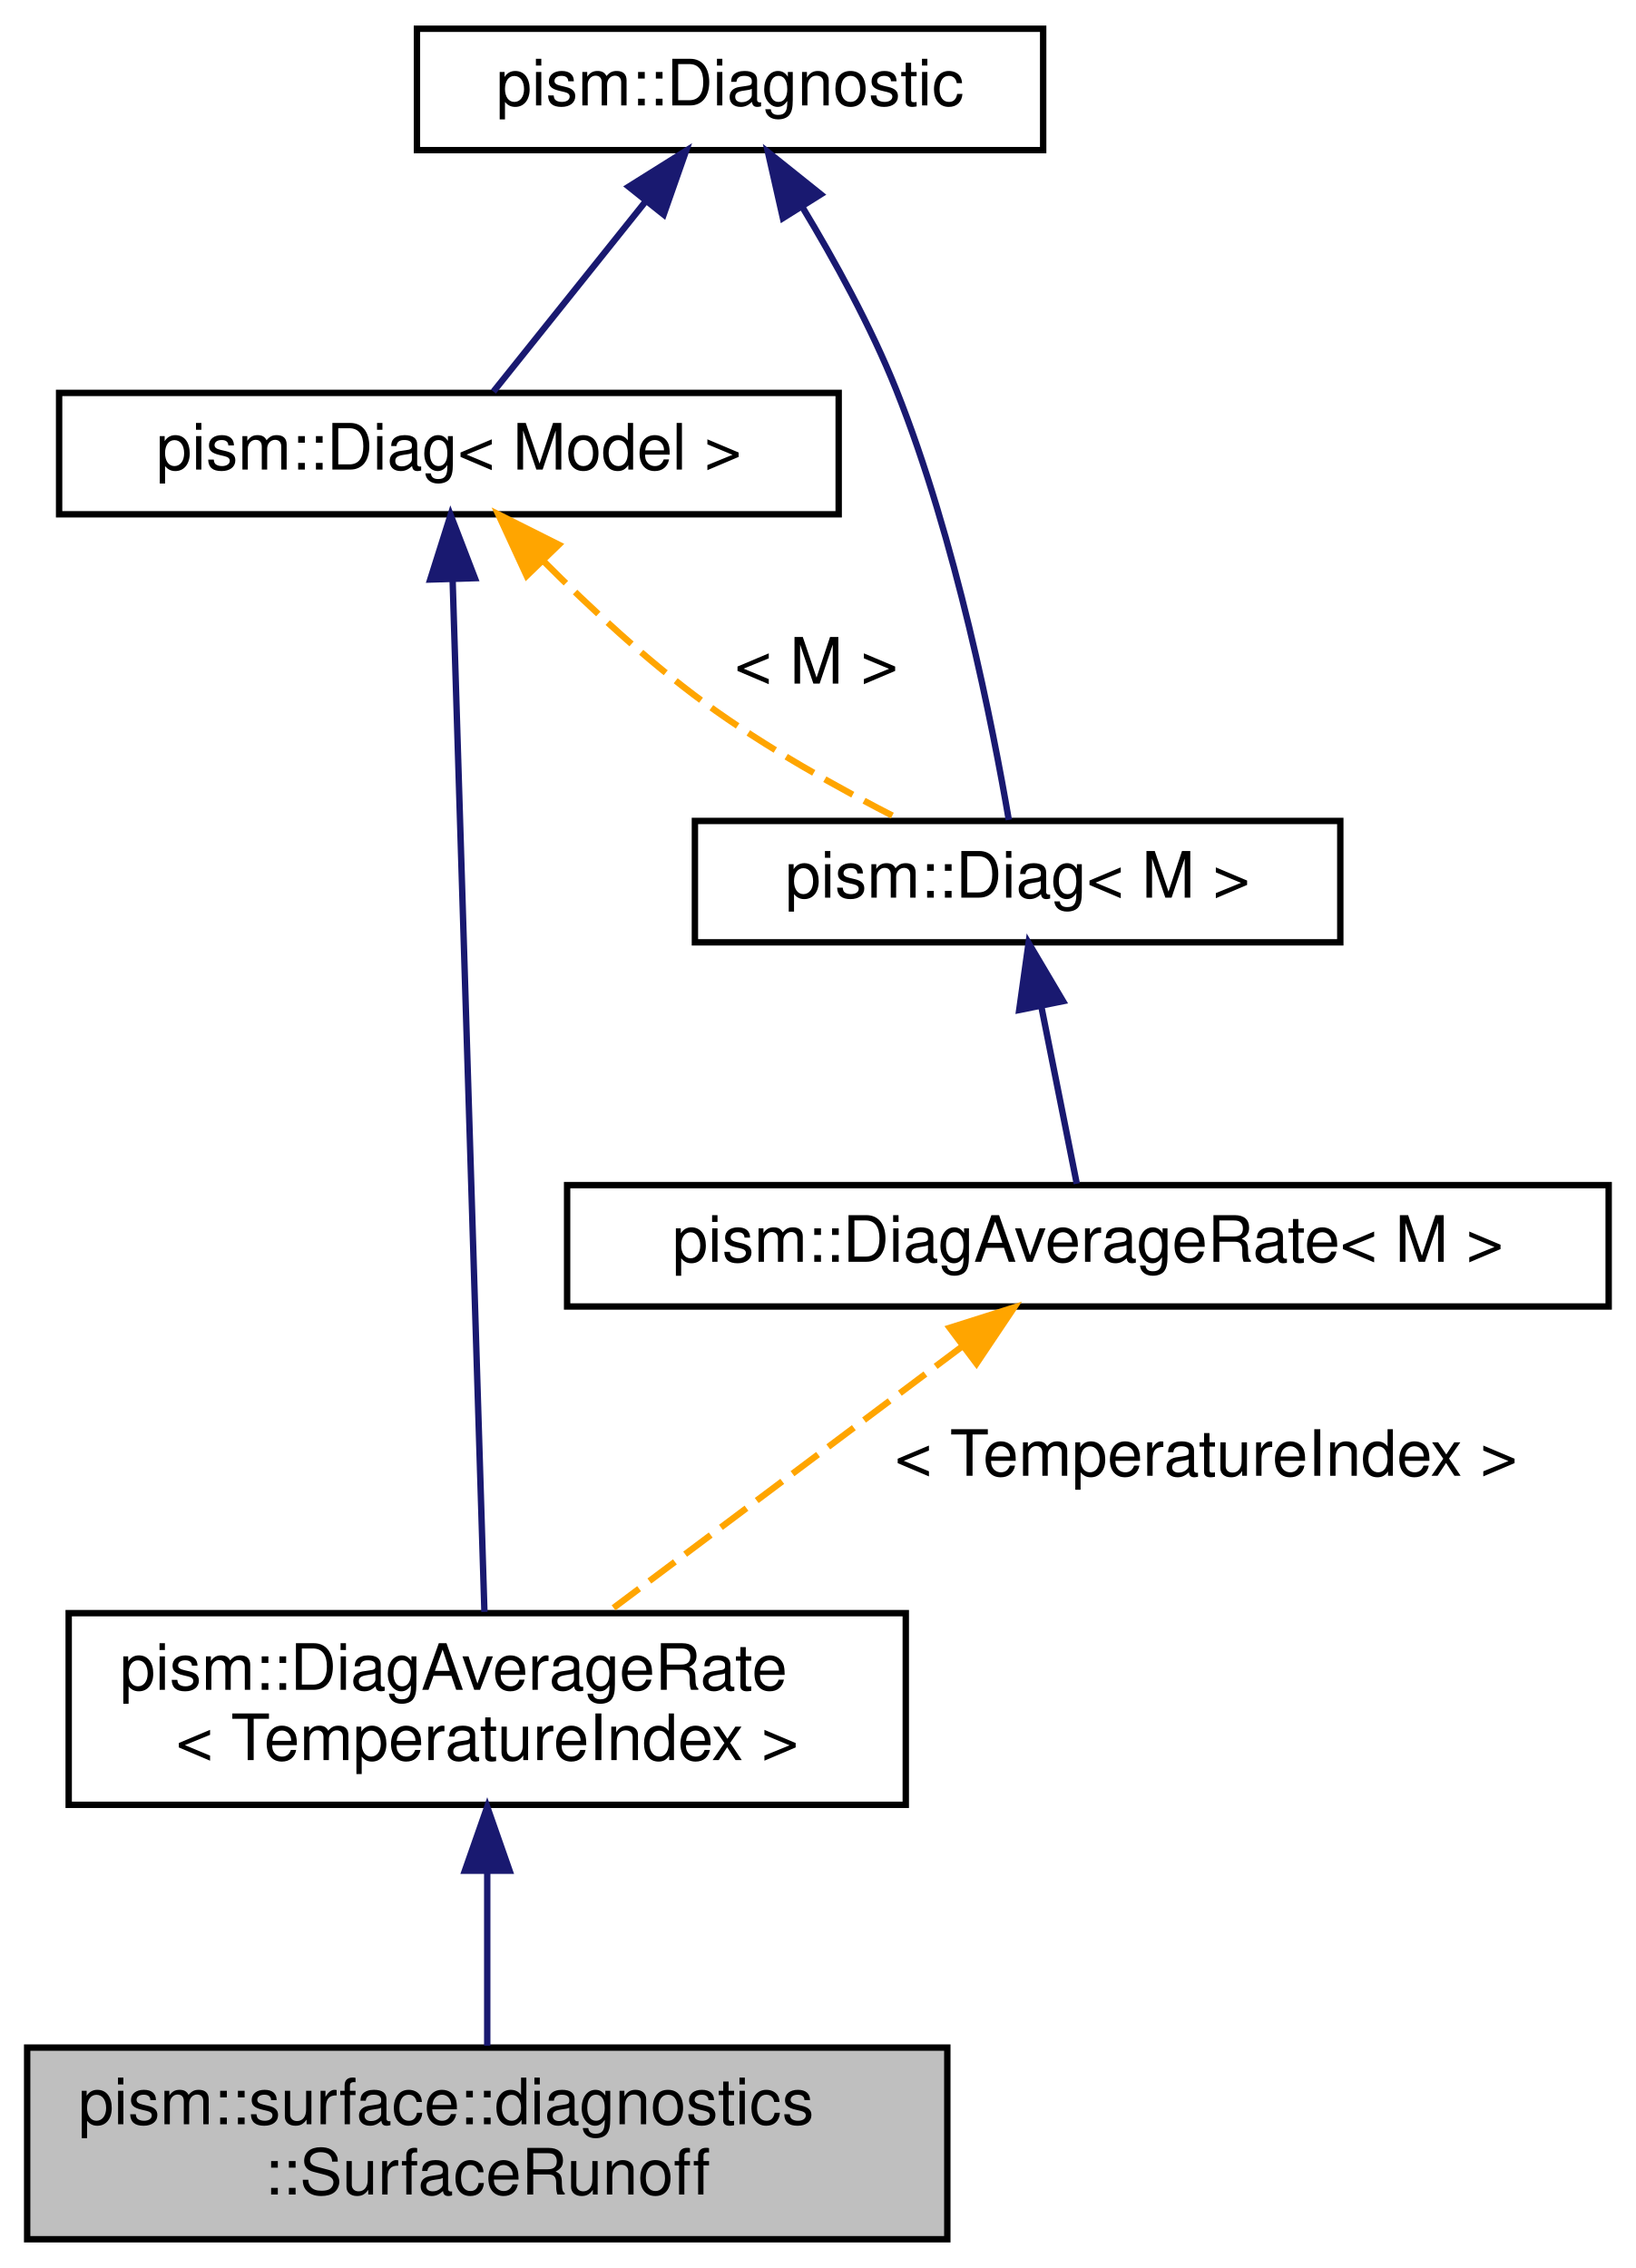
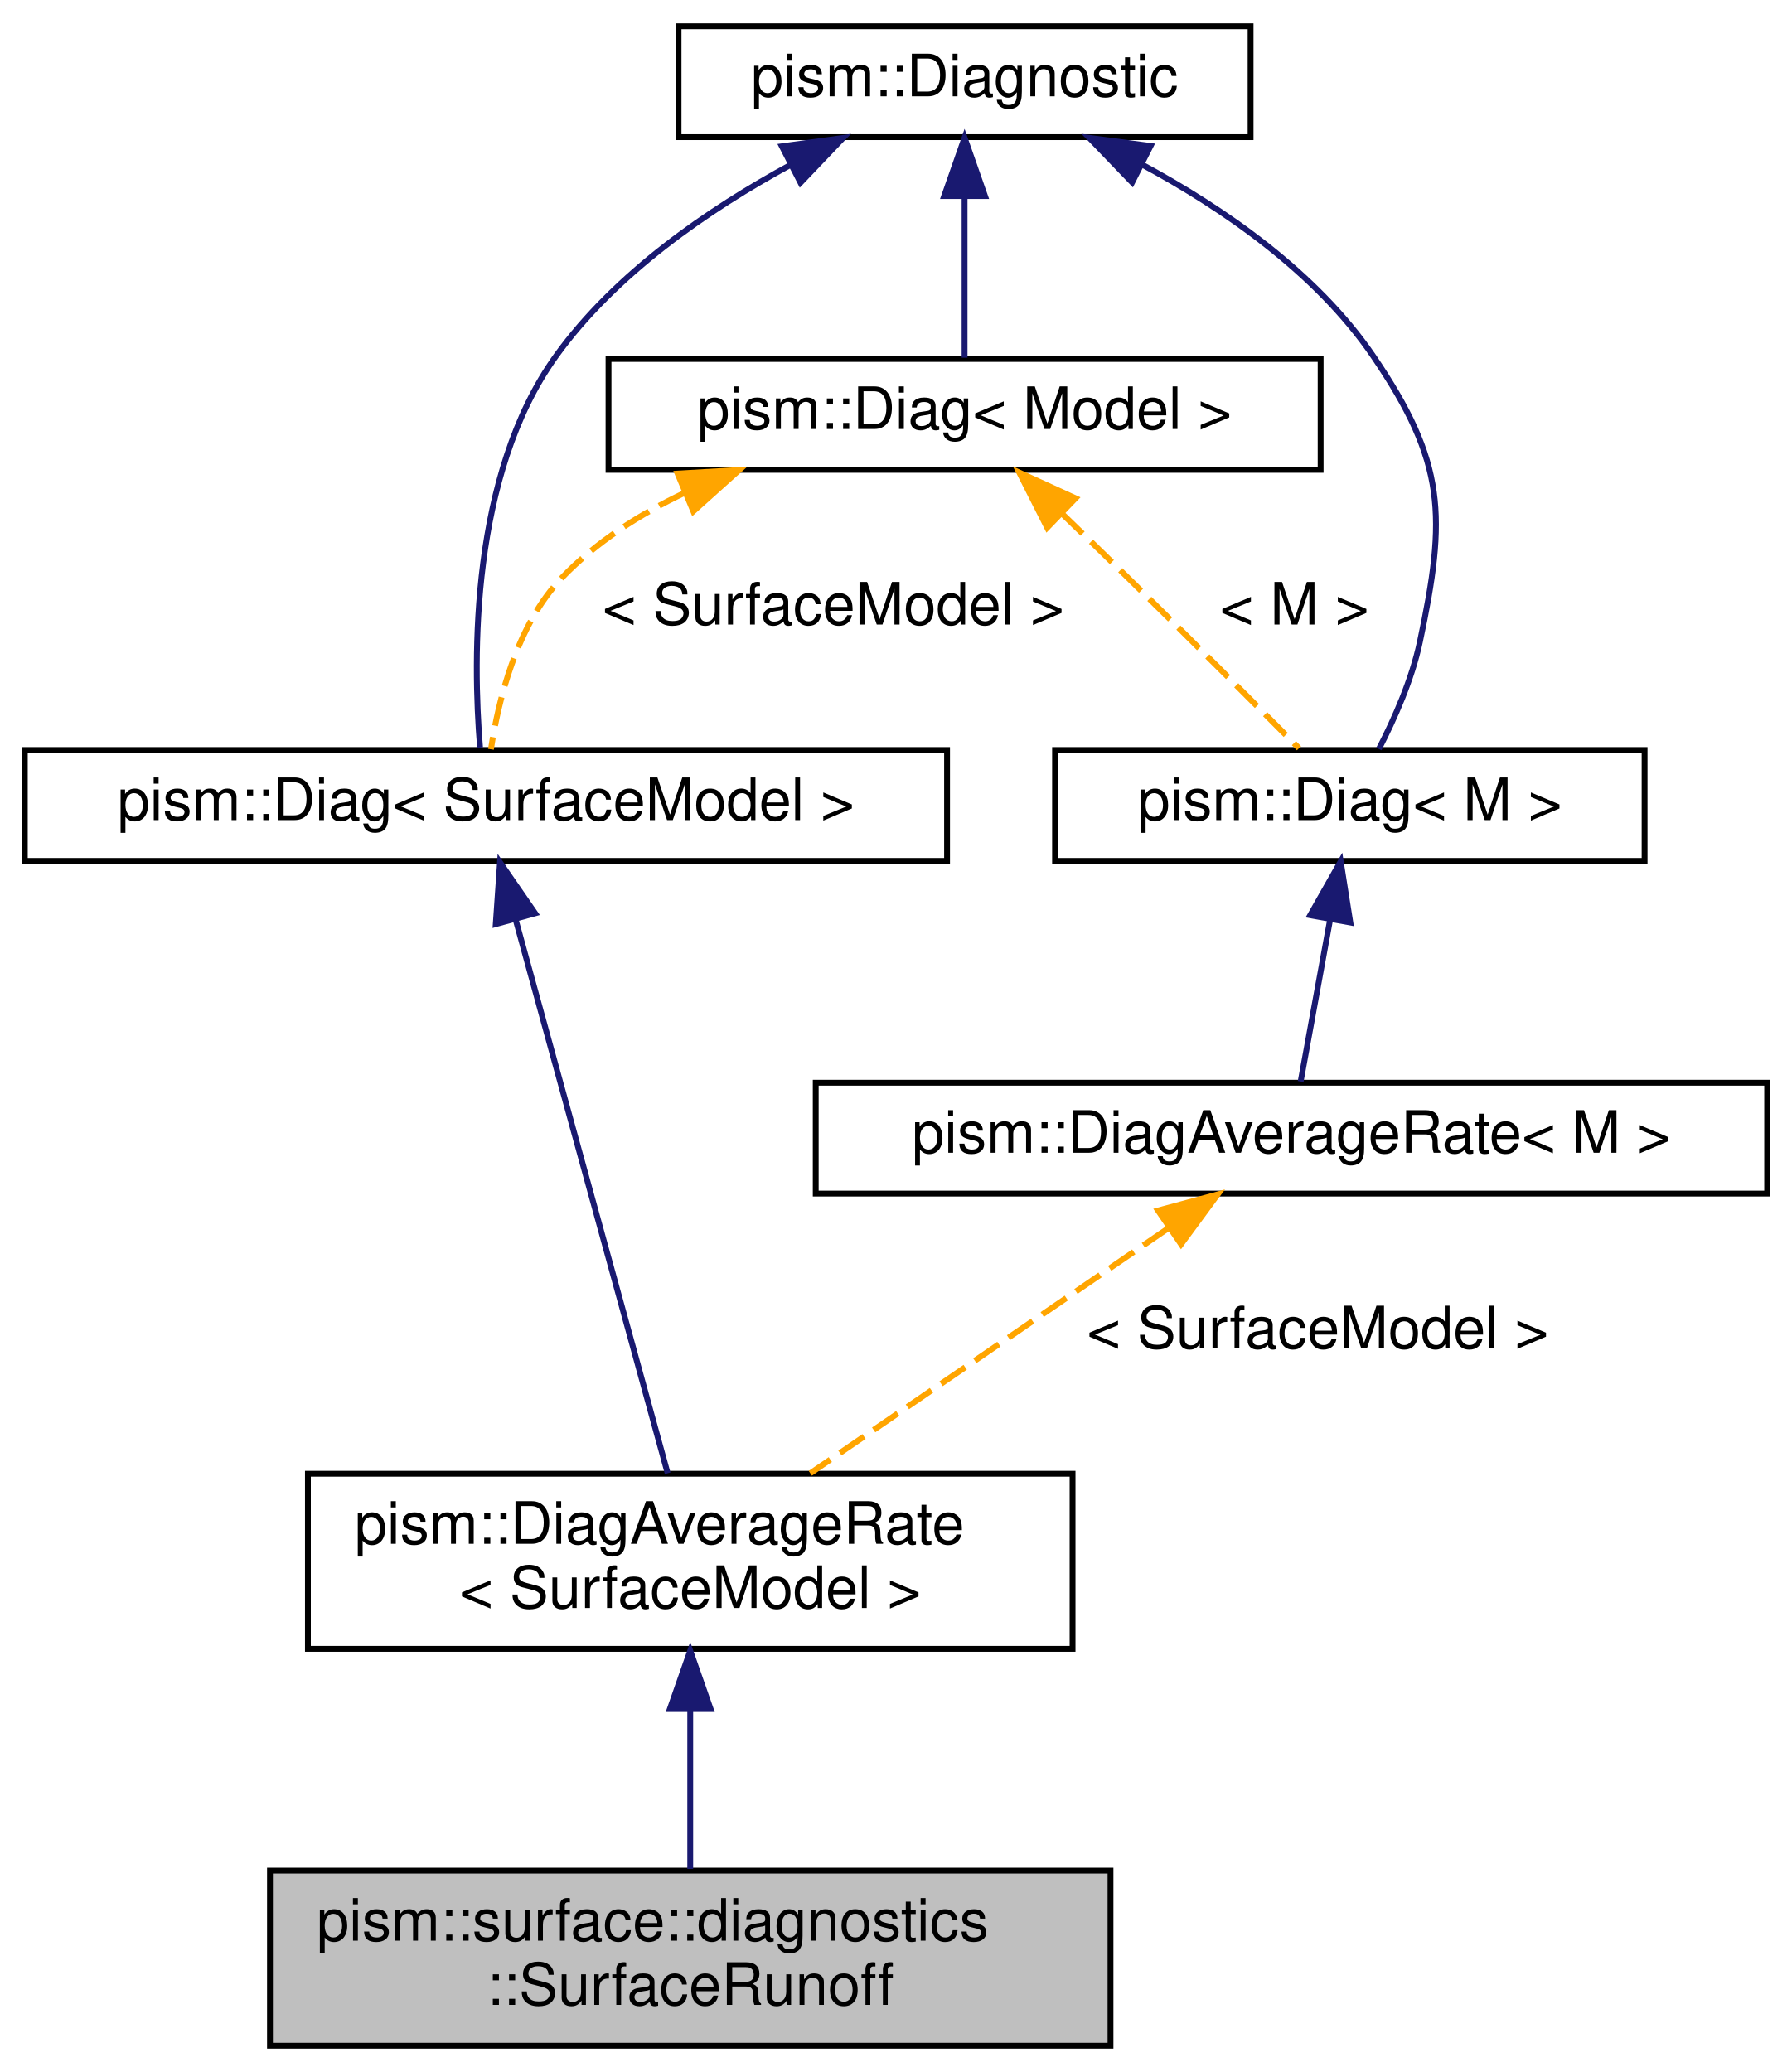
- <svg xmlns="http://www.w3.org/2000/svg" xmlns:xlink="http://www.w3.org/1999/xlink" width="256pt" height="355pt" viewBox="0.00 0.00 255.50 355.00">
+ <svg xmlns="http://www.w3.org/2000/svg" xmlns:xlink="http://www.w3.org/1999/xlink" width="307pt" height="355pt" viewBox="0.00 0.00 306.50 355.00">
  <g id="graph0" class="graph" transform="scale(1 1) rotate(0) translate(4 351)">
    <g id="node1" class="node">
      <g id="a_node1">
        <a xlink:title="Report surface runoff, averaged over the reporting interval.">
-           <polygon fill="#bfbfbf" stroke="black" points="0,-0.5 0,-30.5 144,-30.5 144,-0.5 0,-0.5" />
-           <text text-anchor="start" x="8" y="-18.5" font-family="Helvetica,sans-Serif" font-size="10.00">pism::surface::diagnostics</text>
-           <text text-anchor="middle" x="72" y="-7.5" font-family="Helvetica,sans-Serif" font-size="10.00">::SurfaceRunoff</text>
+           <polygon fill="#bfbfbf" stroke="black" points="42,-0.5 42,-30.5 186,-30.5 186,-0.5 42,-0.5" />
+           <text text-anchor="start" x="50" y="-18.5" font-family="Helvetica,sans-Serif" font-size="10.00">pism::surface::diagnostics</text>
+           <text text-anchor="middle" x="114" y="-7.5" font-family="Helvetica,sans-Serif" font-size="10.00">::SurfaceRunoff</text>
        </a>
      </g>
    </g>
    <g id="node2" class="node">
      <g id="a_node2">
        <a xlink:href="classpism_1_1DiagAverageRate.html" target="_top" xlink:title=" ">
-           <polygon fill="none" stroke="black" points="6.5,-68.5 6.5,-98.5 137.5,-98.5 137.5,-68.5 6.5,-68.5" />
-           <text text-anchor="start" x="14.5" y="-86.5" font-family="Helvetica,sans-Serif" font-size="10.00">pism::DiagAverageRate</text>
-           <text text-anchor="middle" x="72" y="-75.5" font-family="Helvetica,sans-Serif" font-size="10.00">&lt; TemperatureIndex &gt;</text>
+           <polygon fill="none" stroke="black" points="48.5,-68.5 48.5,-98.5 179.5,-98.5 179.5,-68.5 48.5,-68.5" />
+           <text text-anchor="start" x="56.5" y="-86.5" font-family="Helvetica,sans-Serif" font-size="10.00">pism::DiagAverageRate</text>
+           <text text-anchor="middle" x="114" y="-75.5" font-family="Helvetica,sans-Serif" font-size="10.00">&lt; SurfaceModel &gt;</text>
        </a>
      </g>
    </g>
    <g id="edge1" class="edge">
-       <path fill="none" stroke="midnightblue" d="M72,-58.03C72,-48.86 72,-38.74 72,-30.79" />
-       <polygon fill="midnightblue" stroke="midnightblue" points="68.5,-58.18 72,-68.18 75.5,-58.18 68.5,-58.18" />
+       <path fill="none" stroke="midnightblue" d="M114,-58.03C114,-48.86 114,-38.74 114,-30.79" />
+       <polygon fill="midnightblue" stroke="midnightblue" points="110.5,-58.18 114,-68.18 117.5,-58.18 110.5,-58.18" />
    </g>
    <g id="node3" class="node">
      <g id="a_node3">
-         <a xlink:href="classpism_1_1Diag.html" target="_top" xlink:title="A template derived from Diagnostic, adding a &quot;Model&quot;.">
-           <polygon fill="none" stroke="black" points="5,-270.5 5,-289.5 127,-289.5 127,-270.5 5,-270.5" />
-           <text text-anchor="middle" x="66" y="-277.5" font-family="Helvetica,sans-Serif" font-size="10.00">pism::Diag&lt; Model &gt;</text>
+         <a xlink:href="classpism_1_1Diag.html" target="_top" xlink:title=" ">
+           <polygon fill="none" stroke="black" points="0,-203.5 0,-222.5 158,-222.5 158,-203.5 0,-203.5" />
+           <text text-anchor="middle" x="79" y="-210.5" font-family="Helvetica,sans-Serif" font-size="10.00">pism::Diag&lt; SurfaceModel &gt;</text>
        </a>
      </g>
    </g>
    <g id="edge2" class="edge">
-       <path fill="none" stroke="midnightblue" d="M66.59,-260.01C67.79,-221.11 70.5,-133.14 71.56,-98.7" />
-       <polygon fill="midnightblue" stroke="midnightblue" points="63.08,-260.29 66.27,-270.39 70.07,-260.5 63.08,-260.29" />
-     </g>
-     <g id="node6" class="node">
-       <g id="a_node6">
-         <a xlink:href="classpism_1_1Diag.html" target="_top" xlink:title=" ">
-           <polygon fill="none" stroke="black" points="104.5,-203.5 104.5,-222.5 205.5,-222.5 205.5,-203.5 104.5,-203.5" />
-           <text text-anchor="middle" x="155" y="-210.5" font-family="Helvetica,sans-Serif" font-size="10.00">pism::Diag&lt; M &gt;</text>
-         </a>
-       </g>
-     </g>
-     <g id="edge7" class="edge">
-       <path fill="none" stroke="orange" stroke-dasharray="5,2" d="M80.75,-263.23C87.97,-255.98 97.03,-247.56 106,-241 115.56,-234 127.14,-227.54 136.64,-222.7" />
-       <polygon fill="orange" stroke="orange" points="78.17,-260.87 73.73,-270.49 83.2,-265.74 78.17,-260.87" />
-       <text text-anchor="middle" x="123.5" y="-244" font-family="Helvetica,sans-Serif" font-size="10.00"> &lt; M &gt;</text>
+       <path fill="none" stroke="midnightblue" d="M84.05,-193.59C91.11,-167.87 103.77,-121.75 110.13,-98.59" />
+       <polygon fill="midnightblue" stroke="midnightblue" points="80.68,-192.67 81.41,-203.24 87.43,-194.52 80.68,-192.67" />
    </g>
    <g id="node4" class="node">
      <g id="a_node4">
        <a xlink:href="classpism_1_1Diagnostic.html" target="_top" xlink:title="Class representing diagnostic computations in PISM.">
-           <polygon fill="none" stroke="black" points="61,-327.5 61,-346.5 159,-346.5 159,-327.5 61,-327.5" />
-           <text text-anchor="middle" x="110" y="-334.5" font-family="Helvetica,sans-Serif" font-size="10.00">pism::Diagnostic</text>
+           <polygon fill="none" stroke="black" points="112,-327.5 112,-346.5 210,-346.5 210,-327.5 112,-327.5" />
+           <text text-anchor="middle" x="161" y="-334.5" font-family="Helvetica,sans-Serif" font-size="10.00">pism::Diagnostic</text>
        </a>
      </g>
    </g>
    <g id="edge3" class="edge">
-       <path fill="none" stroke="midnightblue" d="M96.83,-319.53C88.99,-309.74 79.36,-297.7 72.97,-289.71" />
-       <polygon fill="midnightblue" stroke="midnightblue" points="94.14,-321.78 103.12,-327.41 99.61,-317.41 94.14,-321.78" />
-     </g>
-     <g id="edge6" class="edge">
-       <path fill="none" stroke="midnightblue" d="M121.25,-318.7C126.32,-310.3 132.05,-299.9 136,-290 145.38,-266.5 151.16,-237.03 153.62,-222.67" />
-       <polygon fill="midnightblue" stroke="midnightblue" points="118.27,-316.86 115.93,-327.2 124.2,-320.58 118.27,-316.86" />
+       <path fill="none" stroke="midnightblue" d="M131.27,-322.8C117.14,-315.12 101.17,-304.14 91,-290 76.34,-269.61 76.74,-238.18 77.99,-222.92" />
+       <polygon fill="midnightblue" stroke="midnightblue" points="129.7,-325.93 140.2,-327.37 132.89,-319.7 129.7,-325.93" />
    </g>
    <g id="node5" class="node">
      <g id="a_node5">
-         <a xlink:href="classpism_1_1DiagAverageRate.html" target="_top" xlink:title=" ">
-           <polygon fill="none" stroke="black" points="84.5,-146.5 84.5,-165.5 247.5,-165.5 247.5,-146.5 84.5,-146.5" />
-           <text text-anchor="middle" x="166" y="-153.5" font-family="Helvetica,sans-Serif" font-size="10.00">pism::DiagAverageRate&lt; M &gt;</text>
+         <a xlink:href="classpism_1_1Diag.html" target="_top" xlink:title="A template derived from Diagnostic, adding a &quot;Model&quot;.">
+           <polygon fill="none" stroke="black" points="100,-270.5 100,-289.5 222,-289.5 222,-270.5 100,-270.5" />
+           <text text-anchor="middle" x="161" y="-277.5" font-family="Helvetica,sans-Serif" font-size="10.00">pism::Diag&lt; Model &gt;</text>
        </a>
      </g>
    </g>
+     <g id="edge5" class="edge">
+       <path fill="none" stroke="midnightblue" d="M161,-317.12C161,-307.82 161,-297.06 161,-289.71" />
+       <polygon fill="midnightblue" stroke="midnightblue" points="157.5,-317.41 161,-327.41 164.5,-317.41 157.5,-317.41" />
+     </g>
+     <g id="node7" class="node">
+       <g id="a_node7">
+         <a xlink:href="classpism_1_1Diag.html" target="_top" xlink:title=" ">
+           <polygon fill="none" stroke="black" points="176.5,-203.5 176.5,-222.5 277.5,-222.5 277.5,-203.5 176.5,-203.5" />
+           <text text-anchor="middle" x="227" y="-210.5" font-family="Helvetica,sans-Serif" font-size="10.00">pism::Diag&lt; M &gt;</text>
+         </a>
+       </g>
+     </g>
+     <g id="edge8" class="edge">
+       <path fill="none" stroke="midnightblue" d="M191.33,-322.85C205.45,-315.23 221.26,-304.29 231,-290 243.43,-271.77 243.58,-262.59 239,-241 237.64,-234.58 234.64,-227.83 231.98,-222.68" />
+       <polygon fill="midnightblue" stroke="midnightblue" points="189.71,-319.75 182.37,-327.38 192.87,-325.99 189.71,-319.75" />
+     </g>
    <g id="edge4" class="edge">
-       <path fill="none" stroke="orange" stroke-dasharray="5,2" d="M146.17,-140.13C129.83,-127.87 106.81,-110.61 90.77,-98.58" />
-       <polygon fill="orange" stroke="orange" points="144.37,-143.16 154.47,-146.36 148.57,-137.56 144.37,-143.16" />
-       <text text-anchor="middle" x="184.5" y="-120" font-family="Helvetica,sans-Serif" font-size="10.00"> &lt; TemperatureIndex &gt;</text>
+       <path fill="none" stroke="orange" stroke-dasharray="5,2" d="M113.14,-266.61C105.33,-262.91 97.88,-258.14 92,-252 84.28,-243.94 81.14,-231.11 79.86,-222.62" />
+       <polygon fill="orange" stroke="orange" points="111.83,-269.86 122.41,-270.48 114.53,-263.4 111.83,-269.86" />
+       <text text-anchor="middle" x="138.5" y="-244" font-family="Helvetica,sans-Serif" font-size="10.00"> &lt; SurfaceModel &gt;</text>
    </g>
-     <g id="edge5" class="edge">
-       <path fill="none" stroke="midnightblue" d="M158.72,-193.42C160.59,-184.05 162.77,-173.14 164.26,-165.71" />
-       <polygon fill="midnightblue" stroke="midnightblue" points="155.25,-192.91 156.72,-203.41 162.11,-194.29 155.25,-192.91" />
+     <g id="edge9" class="edge">
+       <path fill="none" stroke="orange" stroke-dasharray="5,2" d="M177.63,-263.06C181.38,-259.44 185.34,-255.6 189,-252 199.12,-242.06 210.62,-230.53 218.29,-222.8" />
+       <polygon fill="orange" stroke="orange" points="175.15,-260.59 170.37,-270.04 180.01,-265.63 175.15,-260.59" />
+       <text text-anchor="middle" x="217.5" y="-244" font-family="Helvetica,sans-Serif" font-size="10.00"> &lt; M &gt;</text>
+     </g>
+     <g id="node6" class="node">
+       <g id="a_node6">
+         <a xlink:href="classpism_1_1DiagAverageRate.html" target="_top" xlink:title=" ">
+           <polygon fill="none" stroke="black" points="135.5,-146.5 135.5,-165.5 298.5,-165.5 298.5,-146.5 135.5,-146.5" />
+           <text text-anchor="middle" x="217" y="-153.5" font-family="Helvetica,sans-Serif" font-size="10.00">pism::DiagAverageRate&lt; M &gt;</text>
+         </a>
+       </g>
+     </g>
+     <g id="edge6" class="edge">
+       <path fill="none" stroke="orange" stroke-dasharray="5,2" d="M195.76,-140.47C177.83,-128.19 152.31,-110.72 134.57,-98.58" />
+       <polygon fill="orange" stroke="orange" points="194.14,-143.6 204.37,-146.36 198.09,-137.82 194.14,-143.6" />
+       <text text-anchor="middle" x="221.5" y="-120" font-family="Helvetica,sans-Serif" font-size="10.00"> &lt; SurfaceModel &gt;</text>
+     </g>
+     <g id="edge7" class="edge">
+       <path fill="none" stroke="midnightblue" d="M223.62,-193.42C221.92,-184.05 219.93,-173.14 218.58,-165.71" />
+       <polygon fill="midnightblue" stroke="midnightblue" points="220.21,-194.19 225.44,-203.41 227.09,-192.94 220.21,-194.19" />
    </g>
  </g>
</svg>
